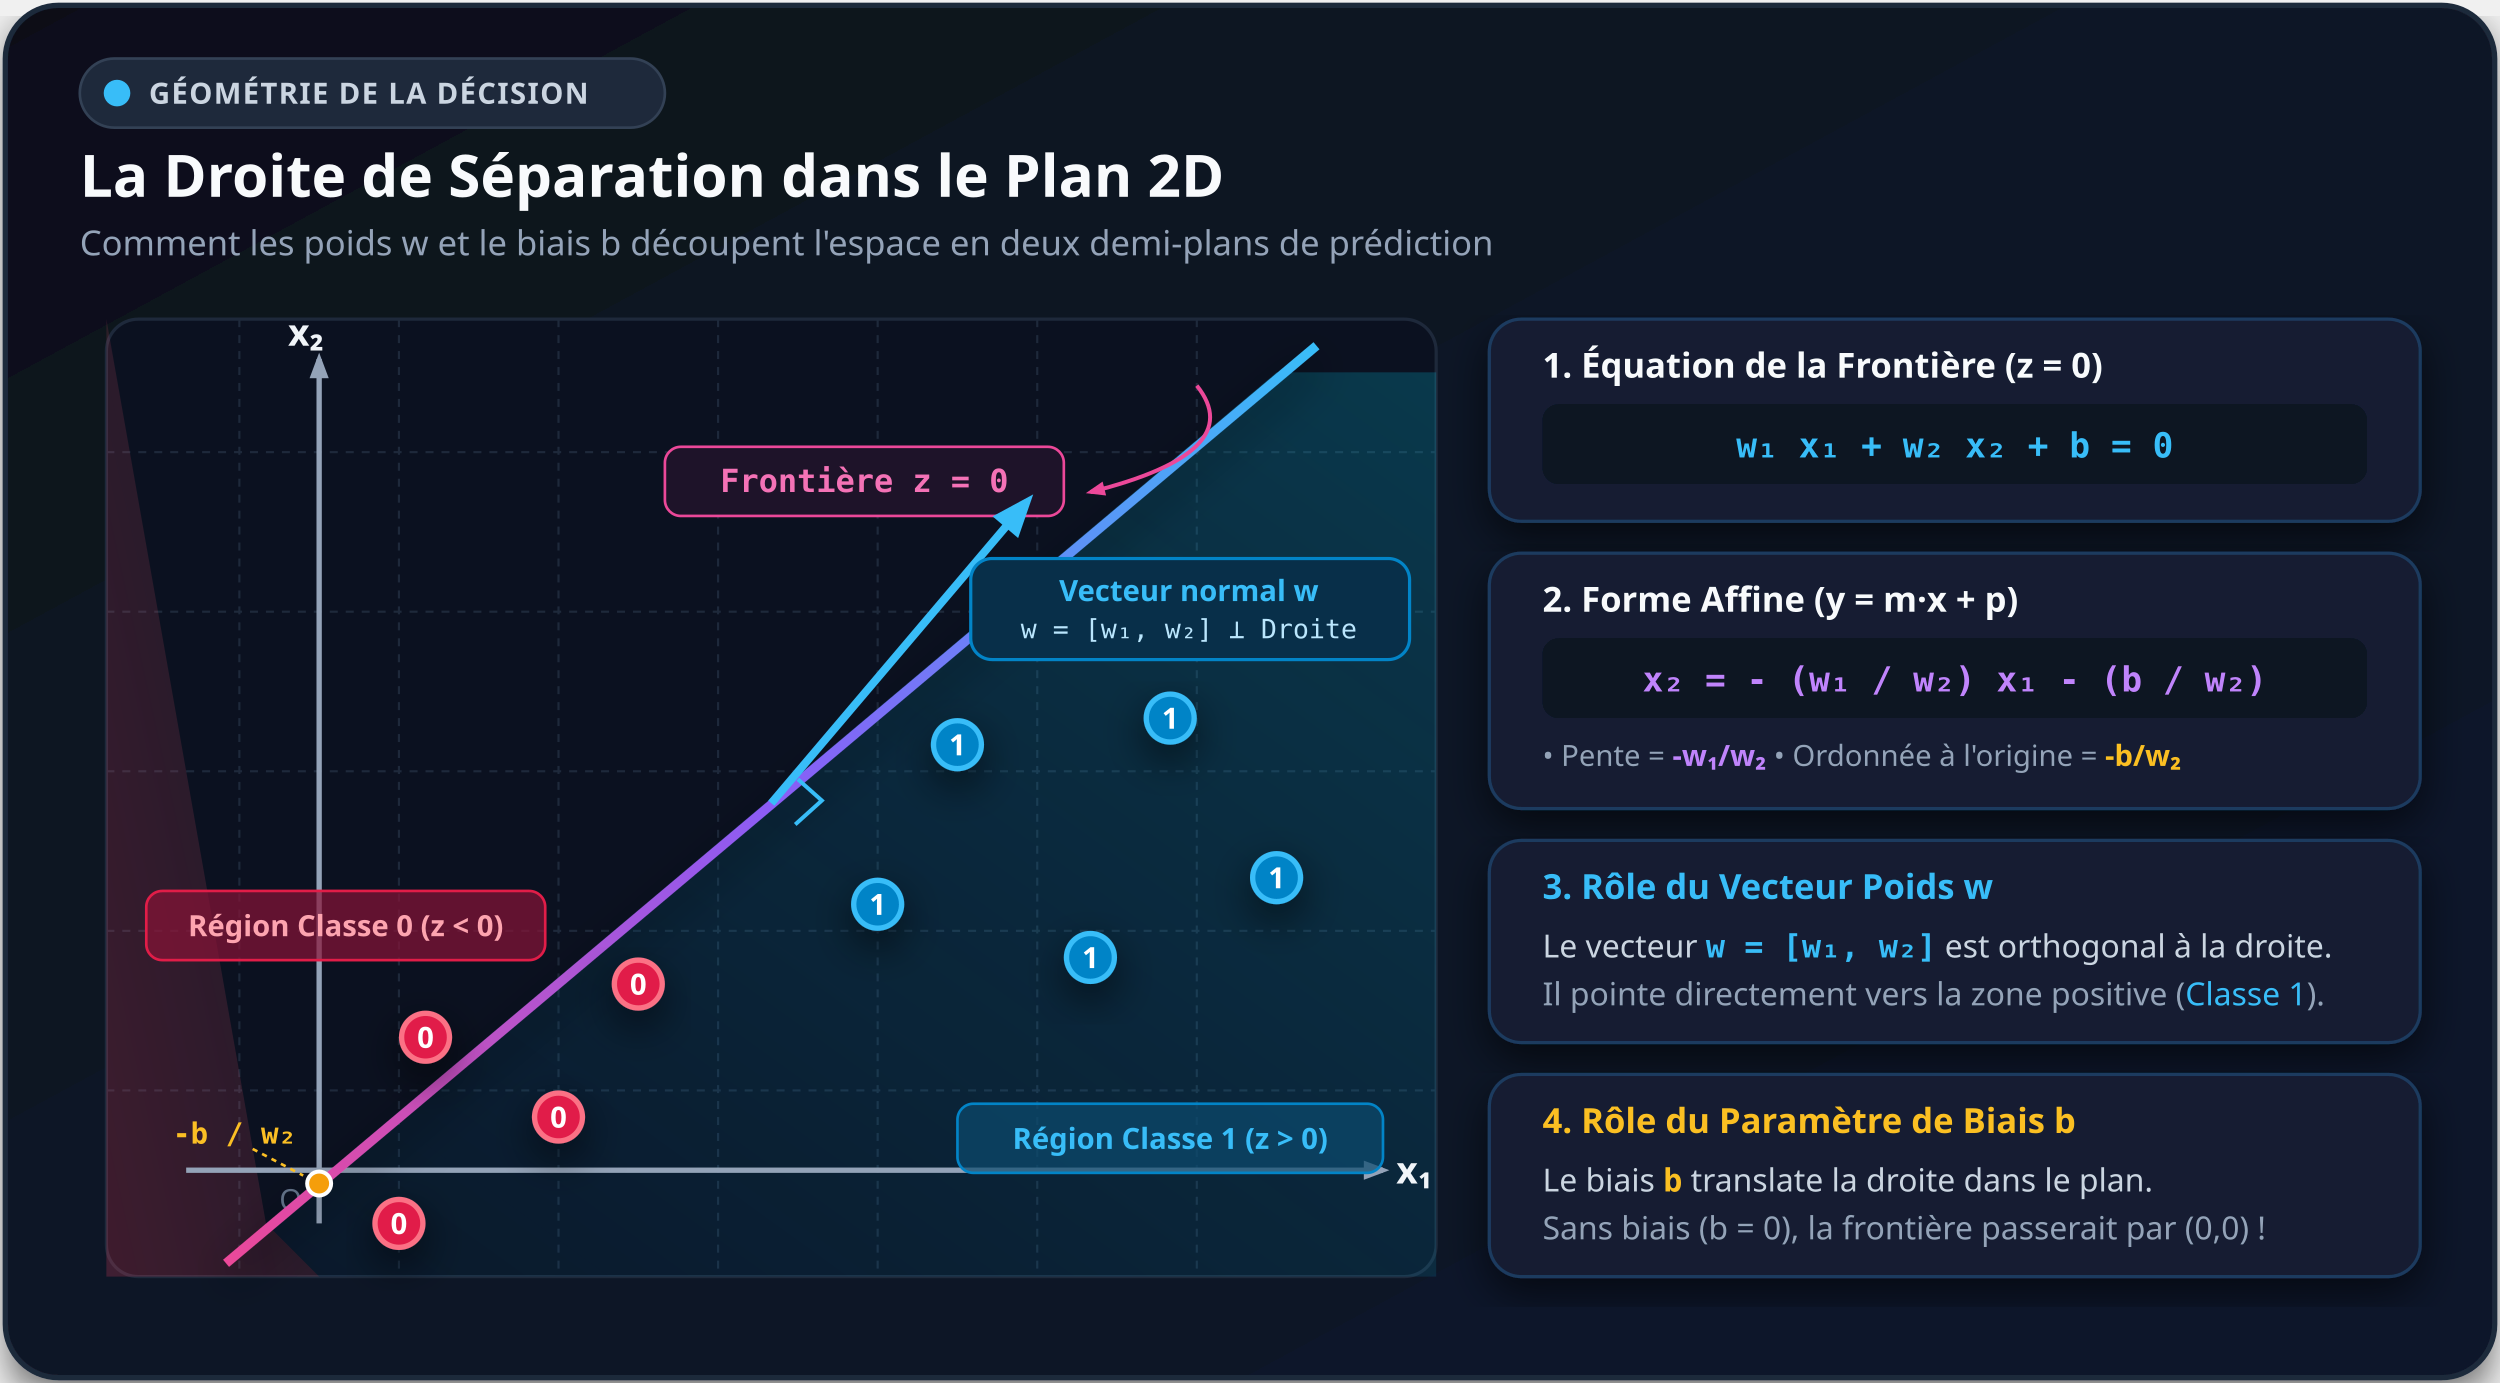
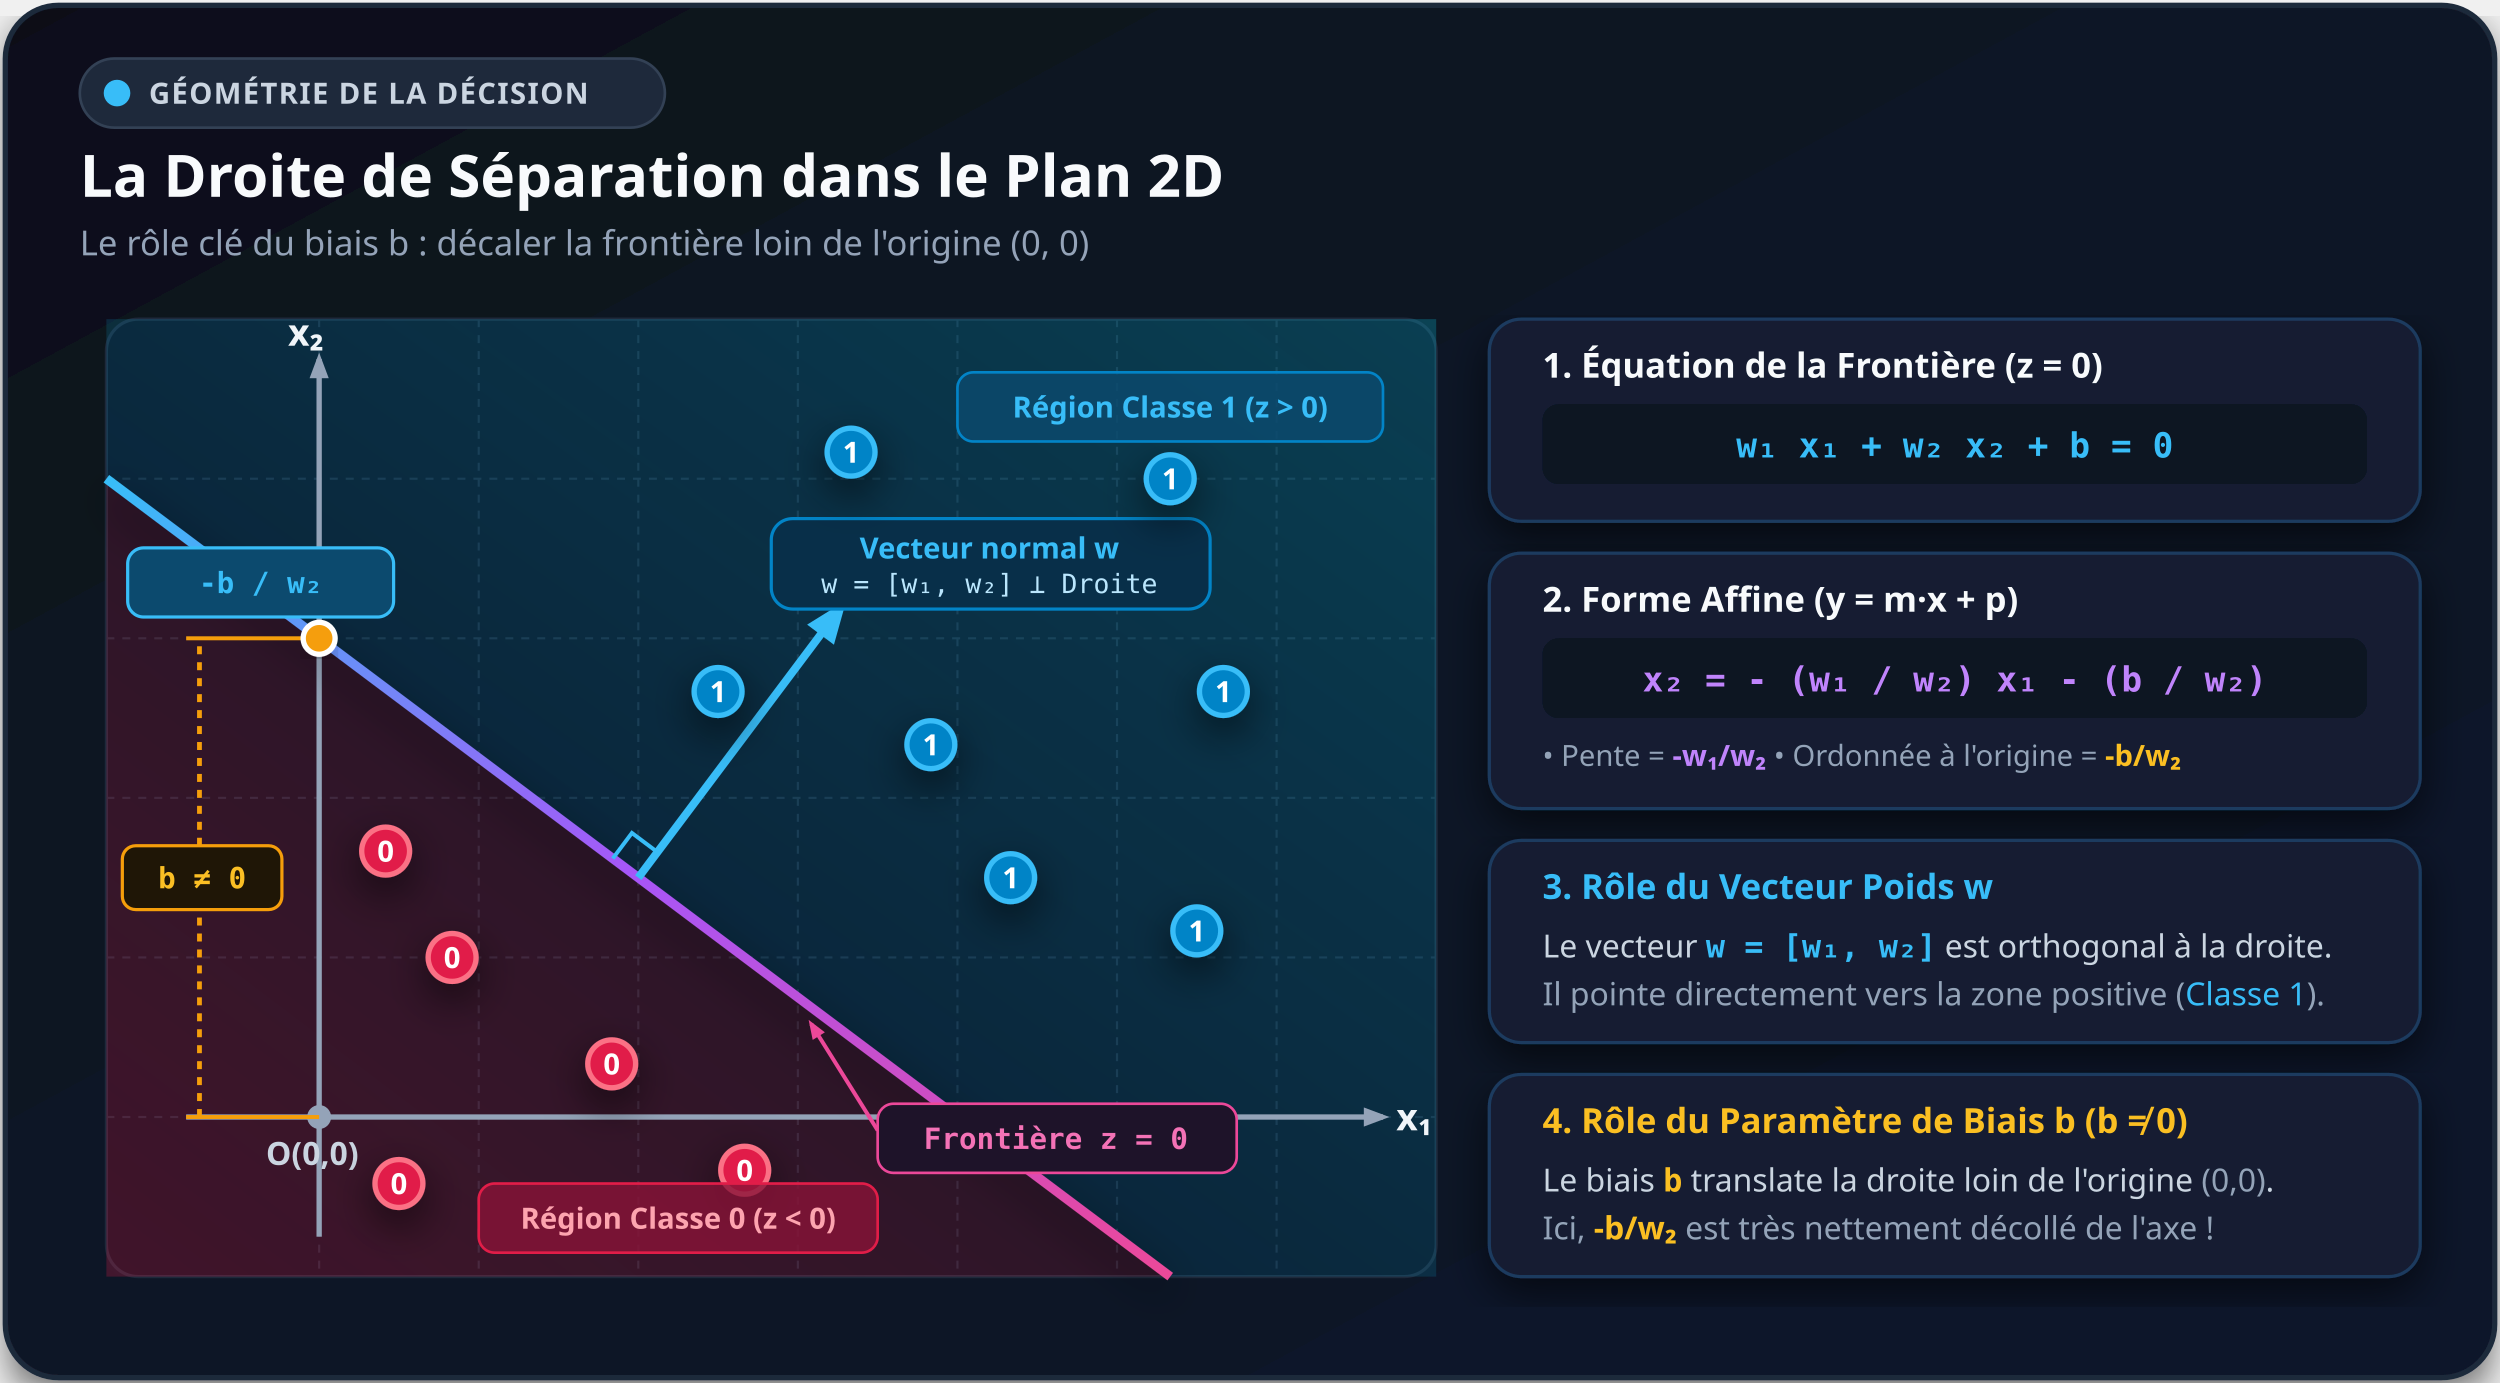
<svg xmlns="http://www.w3.org/2000/svg" viewBox="0 0 940 520" width="100%" height="100%">
  <defs>
    <linearGradient id="geomBgGrad" x1="0%" y1="0%" x2="100%" y2="100%">
      <stop offset="0%" stop-color="#0b0f19" />
      <stop offset="50%" stop-color="#111827" />
      <stop offset="100%" stop-color="#0e172a" />
    </linearGradient>
    <linearGradient id="zonePosGrad" x1="0%" y1="100%" x2="100%" y2="0%">
-       <stop offset="0%" stop-color="#0284c7" stop-opacity="0.05" />
-       <stop offset="100%" stop-color="#06b6d4" stop-opacity="0.25" />
+       <stop offset="0%" stop-color="#0284c7" stop-opacity="0.08" />
+       <stop offset="100%" stop-color="#06b6d4" stop-opacity="0.28" />
    </linearGradient>
-     <linearGradient id="zoneNegGrad" x1="0%" y1="100%" x2="100%" y2="0%">
-       <stop offset="0%" stop-color="#f43f5e" stop-opacity="0.22" />
-       <stop offset="100%" stop-color="#fb7185" stop-opacity="0.04" />
+     <linearGradient id="zoneNegGrad" x1="100%" y1="0%" x2="0%" y2="100%">
+       <stop offset="0%" stop-color="#f43f5e" stop-opacity="0.05" />
+       <stop offset="100%" stop-color="#e11d48" stop-opacity="0.25" />
    </linearGradient>
-     <linearGradient id="lineGrad" x1="0%" y1="100%" x2="100%" y2="0%">
-       <stop offset="0%" stop-color="#ec4899" />
-       <stop offset="50%" stop-color="#8b5cf6" />
-       <stop offset="100%" stop-color="#38bdf8" />
+     <linearGradient id="lineGrad" x1="0%" y1="0%" x2="100%" y2="100%">
+       <stop offset="0%" stop-color="#38bdf8" />
+       <stop offset="50%" stop-color="#a855f7" />
+       <stop offset="100%" stop-color="#ec4899" />
    </linearGradient>
    <filter id="geomShadow" x="-10%" y="-10%" width="120%" height="125%">
      <feDropShadow dx="0" dy="6" stdDeviation="8" flood-color="#000000" flood-opacity="0.6" />
    </filter>
    <marker id="axisArrow" viewBox="0 0 10 10" refX="6" refY="5" markerWidth="6" markerHeight="6" orient="auto-start-reverse">
      <path d="M 0 2 L 8 5 L 0 8 z" fill="#94a3b8" />
    </marker>
    <marker id="normalArrow" viewBox="0 0 10 10" refX="6" refY="5" markerWidth="6" markerHeight="6" orient="auto-start-reverse">
      <path d="M 0 1.5 L 9 5 L 0 8.5 z" fill="#38bdf8" />
    </marker>
    <marker id="pointerArrow" viewBox="0 0 10 10" refX="6" refY="5" markerWidth="6" markerHeight="6" orient="auto-start-reverse">
      <path d="M 0 2 L 8 5 L 0 8 z" fill="#ec4899" />
    </marker>
  </defs>
  <rect x="2" y="2" width="936" height="516" rx="20" fill="url(#geomBgGrad)" stroke="#1e293b" stroke-width="2" filter="url(#geomShadow)" />
  <rect x="30" y="22" width="220" height="26" rx="13" fill="#1e293b" stroke="#334155" stroke-width="1" />
  <circle cx="44" cy="35" r="5" fill="#38bdf8" />
  <text x="56" y="39" font-family="system-ui, sans-serif" font-size="11" font-weight="600" fill="#cbd5e1" letter-spacing="0.5">GÉOMÉTRIE DE LA DÉCISION</text>
  <text x="30" y="74" font-family="system-ui, sans-serif" font-size="22" font-weight="700" fill="#f8fafc">La Droite de Séparation dans le Plan 2D</text>
-   <text x="30" y="96" font-family="system-ui, sans-serif" font-size="13" font-weight="400" fill="#94a3b8">Comment les poids w et le biais b découpent l'espace en deux demi-plans de prédiction</text>
+   <text x="30" y="96" font-family="system-ui, sans-serif" font-size="13" font-weight="400" fill="#94a3b8">Le rôle clé du biais b : décaler la frontière loin de l'origine (0, 0)</text>
  <rect x="40" y="120" width="500" height="360" rx="12" fill="#0b1120" stroke="#1e293b" stroke-width="1.2" />
  <g stroke="#1e293b" stroke-width="0.8" stroke-dasharray="3,3">
-     <line x1="90" y1="120" x2="90" y2="480" />
-     <line x1="150" y1="120" x2="150" y2="480" />
-     <line x1="210" y1="120" x2="210" y2="480" />
-     <line x1="270" y1="120" x2="270" y2="480" />
-     <line x1="330" y1="120" x2="330" y2="480" />
-     <line x1="390" y1="120" x2="390" y2="480" />
-     <line x1="450" y1="120" x2="450" y2="480" />
-     <line x1="40" y1="170" x2="540" y2="170" />
-     <line x1="40" y1="230" x2="540" y2="230" />
-     <line x1="40" y1="290" x2="540" y2="290" />
-     <line x1="40" y1="350" x2="540" y2="350" />
-     <line x1="40" y1="410" x2="540" y2="410" />
+     <line x1="120" y1="120" x2="120" y2="480" />
+     <line x1="180" y1="120" x2="180" y2="480" />
+     <line x1="240" y1="120" x2="240" y2="480" />
+     <line x1="300" y1="120" x2="300" y2="480" />
+     <line x1="360" y1="120" x2="360" y2="480" />
+     <line x1="420" y1="120" x2="420" y2="480" />
+     <line x1="480" y1="120" x2="480" y2="480" />
+     <line x1="40" y1="180" x2="540" y2="180" />
+     <line x1="40" y1="240" x2="540" y2="240" />
+     <line x1="40" y1="300" x2="540" y2="300" />
+     <line x1="40" y1="360" x2="540" y2="360" />
+     <line x1="40" y1="420" x2="540" y2="420" />
  </g>
-   <polygon points="100,460 480,140 540,140 540,120 40,120 40,120 540,120 540,480 120,480" fill="url(#zonePosGrad)" />
-   <polygon points="40,120 100,460 120,480 40,480" fill="url(#zoneNegGrad)" />
-   <line x1="70" y1="440" x2="520" y2="440" stroke="#94a3b8" stroke-width="2" marker-end="url(#axisArrow)" />
-   <text x="525" y="445" font-family="system-ui, sans-serif" font-size="14" font-weight="700" fill="#f1f5f9">x₁</text>
-   <line x1="120" y1="460" x2="120" y2="135" stroke="#94a3b8" stroke-width="2" marker-end="url(#axisArrow)" />
+   <polygon points="40,180 440,480 540,480 540,120 40,120" fill="url(#zonePosGrad)" />
+   <polygon points="40,180 440,480 40,480" fill="url(#zoneNegGrad)" />
+   <line x1="70" y1="420" x2="520" y2="420" stroke="#94a3b8" stroke-width="2" marker-end="url(#axisArrow)" />
+   <text x="525" y="425" font-family="system-ui, sans-serif" font-size="14" font-weight="700" fill="#f1f5f9">x₁</text>
+   <line x1="120" y1="465" x2="120" y2="135" stroke="#94a3b8" stroke-width="2" marker-end="url(#axisArrow)" />
  <text x="115" y="130" font-family="system-ui, sans-serif" font-size="14" font-weight="700" fill="#f1f5f9" text-anchor="middle">x₂</text>
-   <text x="105" y="455" font-family="system-ui, sans-serif" font-size="11" fill="#64748b">O</text>
-   <line x1="85" y1="475" x2="495" y2="130" stroke="url(#lineGrad)" stroke-width="3.5" filter="url(#geomShadow)" />
-   <path d="M 450 145 Q 470 170 410 185" stroke="#ec4899" stroke-width="1.5" fill="none" marker-end="url(#pointerArrow)" />
-   <rect x="250" y="168" width="150" height="26" rx="6" fill="#1e1329" stroke="#ec4899" stroke-width="1" />
-   <text x="325" y="185" font-family="Consolas, monospace" font-size="12" font-weight="700" fill="#f472b6" text-anchor="middle">Frontière z = 0</text>
-   <circle cx="120" cy="445" r="4.5" fill="#f59e0b" stroke="#ffffff" stroke-width="1.5" />
-   <text x="65" y="430" font-family="Consolas, monospace" font-size="11" font-weight="600" fill="#fbbf24">-b / w₂</text>
-   <line x1="95" y1="432" x2="114" y2="442" stroke="#fbbf24" stroke-width="1" stroke-dasharray="2,2" />
-   <line x1="290" y1="302" x2="385" y2="190" stroke="#38bdf8" stroke-width="3" marker-end="url(#normalArrow)" />
-   <path d="M 300 293 L 309 301 L 299 310" stroke="#38bdf8" stroke-width="1.5" fill="none" />
-   <rect x="365" y="210" width="165" height="38" rx="8" fill="#082f49" stroke="#0284c7" stroke-width="1.2" />
-   <text x="447" y="226" font-family="system-ui, sans-serif" font-size="11" font-weight="700" fill="#38bdf8" text-anchor="middle">Vecteur normal w</text>
-   <text x="447" y="240" font-family="Consolas, monospace" font-size="10" fill="#bae6fd" text-anchor="middle">w = [w₁, w₂] ⊥ Droite</text>
+   <circle cx="120" cy="420" r="4.5" fill="#94a3b8" />
+   <text x="100" y="438" font-family="system-ui, sans-serif" font-size="12" font-weight="700" fill="#cbd5e1">O(0,0)</text>
+   <line x1="40" y1="180" x2="440" y2="480" stroke="url(#lineGrad)" stroke-width="3.5" filter="url(#geomShadow)" />
+   <path d="M 330 425 L 305 385" stroke="#ec4899" stroke-width="1.5" fill="none" marker-end="url(#pointerArrow)" />
+   <rect x="330" y="415" width="135" height="26" rx="6" fill="#1e1329" stroke="#ec4899" stroke-width="1" />
+   <text x="397" y="432" font-family="Consolas, monospace" font-size="11" font-weight="700" fill="#f472b6" text-anchor="middle">Frontière z = 0</text>
+   <line x1="75" y1="420" x2="75" y2="240" stroke="#f59e0b" stroke-width="1.8" stroke-dasharray="3,3" />
+   <line x1="70" y1="420" x2="120" y2="420" stroke="#f59e0b" stroke-width="1.5" />
+   <line x1="70" y1="240" x2="120" y2="240" stroke="#f59e0b" stroke-width="1.5" />
+   <rect x="46" y="318" width="60" height="24" rx="5" fill="#1f1606" stroke="#f59e0b" stroke-width="1.2" />
+   <text x="76" y="334" font-family="Consolas, monospace" font-size="11" font-weight="800" fill="#fbbf24" text-anchor="middle">b ≠ 0</text>
+   <circle cx="120" cy="240" r="6" fill="#f59e0b" stroke="#ffffff" stroke-width="2" filter="url(#geomShadow)" />
+   <rect x="48" y="206" width="100" height="26" rx="6" fill="#0c4a6e" stroke="#38bdf8" stroke-width="1.2" />
+   <text x="98" y="223" font-family="Consolas, monospace" font-size="11" font-weight="800" fill="#38bdf8" text-anchor="middle">-b / w₂</text>
+   <line x1="240" y1="330" x2="315" y2="230" stroke="#38bdf8" stroke-width="3" marker-end="url(#normalArrow)" />
+   <path d="M 230.4 322.8 L 237.6 313.2 L 247.2 320.4" stroke="#38bdf8" stroke-width="1.5" fill="none" />
+   <rect x="290" y="195" width="165" height="34" rx="8" fill="#082f49" stroke="#0284c7" stroke-width="1.2" />
+   <text x="372" y="210" font-family="system-ui, sans-serif" font-size="11" font-weight="700" fill="#38bdf8" text-anchor="middle">Vecteur normal w</text>
+   <text x="372" y="223" font-family="Consolas, monospace" font-size="10" fill="#bae6fd" text-anchor="middle">w = [w₁, w₂] ⊥ Droite</text>
  <g filter="url(#geomShadow)">
-     <circle cx="360" cy="280" r="9" fill="#0284c7" stroke="#38bdf8" stroke-width="2" />
-     <text x="360" y="284" font-family="system-ui, sans-serif" font-size="11" font-weight="800" fill="#ffffff" text-anchor="middle">1</text>
-     <circle cx="440" cy="270" r="9" fill="#0284c7" stroke="#38bdf8" stroke-width="2" />
-     <text x="440" y="274" font-family="system-ui, sans-serif" font-size="11" font-weight="800" fill="#ffffff" text-anchor="middle">1</text>
-     <circle cx="480" cy="330" r="9" fill="#0284c7" stroke="#38bdf8" stroke-width="2" />
-     <text x="480" y="334" font-family="system-ui, sans-serif" font-size="11" font-weight="800" fill="#ffffff" text-anchor="middle">1</text>
-     <circle cx="410" cy="360" r="9" fill="#0284c7" stroke="#38bdf8" stroke-width="2" />
-     <text x="410" y="364" font-family="system-ui, sans-serif" font-size="11" font-weight="800" fill="#ffffff" text-anchor="middle">1</text>
-     <circle cx="330" cy="340" r="9" fill="#0284c7" stroke="#38bdf8" stroke-width="2" />
-     <text x="330" y="344" font-family="system-ui, sans-serif" font-size="11" font-weight="800" fill="#ffffff" text-anchor="middle">1</text>
+     <circle cx="270" cy="260" r="9" fill="#0284c7" stroke="#38bdf8" stroke-width="2" />
+     <text x="270" y="264" font-family="system-ui, sans-serif" font-size="11" font-weight="800" fill="#ffffff" text-anchor="middle">1</text>
+     <circle cx="350" cy="280" r="9" fill="#0284c7" stroke="#38bdf8" stroke-width="2" />
+     <text x="350" y="284" font-family="system-ui, sans-serif" font-size="11" font-weight="800" fill="#ffffff" text-anchor="middle">1</text>
+     <circle cx="440" cy="180" r="9" fill="#0284c7" stroke="#38bdf8" stroke-width="2" />
+     <text x="440" y="184" font-family="system-ui, sans-serif" font-size="11" font-weight="800" fill="#ffffff" text-anchor="middle">1</text>
+     <circle cx="460" cy="260" r="9" fill="#0284c7" stroke="#38bdf8" stroke-width="2" />
+     <text x="460" y="264" font-family="system-ui, sans-serif" font-size="11" font-weight="800" fill="#ffffff" text-anchor="middle">1</text>
+     <circle cx="380" cy="330" r="9" fill="#0284c7" stroke="#38bdf8" stroke-width="2" />
+     <text x="380" y="334" font-family="system-ui, sans-serif" font-size="11" font-weight="800" fill="#ffffff" text-anchor="middle">1</text>
+     <circle cx="450" cy="350" r="9" fill="#0284c7" stroke="#38bdf8" stroke-width="2" />
+     <text x="450" y="354" font-family="system-ui, sans-serif" font-size="11" font-weight="800" fill="#ffffff" text-anchor="middle">1</text>
+     <circle cx="320" cy="170" r="9" fill="#0284c7" stroke="#38bdf8" stroke-width="2" />
+     <text x="320" y="174" font-family="system-ui, sans-serif" font-size="11" font-weight="800" fill="#ffffff" text-anchor="middle">1</text>
  </g>
  <g filter="url(#geomShadow)">
-     <circle cx="160" cy="390" r="9" fill="#e11d48" stroke="#fb7185" stroke-width="2" />
-     <text x="160" y="394" font-family="system-ui, sans-serif" font-size="11" font-weight="800" fill="#ffffff" text-anchor="middle">0</text>
-     <circle cx="210" cy="420" r="9" fill="#e11d48" stroke="#fb7185" stroke-width="2" />
-     <text x="210" y="424" font-family="system-ui, sans-serif" font-size="11" font-weight="800" fill="#ffffff" text-anchor="middle">0</text>
-     <circle cx="150" cy="460" r="9" fill="#e11d48" stroke="#fb7185" stroke-width="2" />
-     <text x="150" y="464" font-family="system-ui, sans-serif" font-size="11" font-weight="800" fill="#ffffff" text-anchor="middle">0</text>
-     <circle cx="240" cy="370" r="9" fill="#e11d48" stroke="#fb7185" stroke-width="2" />
-     <text x="240" y="374" font-family="system-ui, sans-serif" font-size="11" font-weight="800" fill="#ffffff" text-anchor="middle">0</text>
+     <circle cx="170" cy="360" r="9" fill="#e11d48" stroke="#fb7185" stroke-width="2" />
+     <text x="170" y="364" font-family="system-ui, sans-serif" font-size="11" font-weight="800" fill="#ffffff" text-anchor="middle">0</text>
+     <circle cx="230" cy="400" r="9" fill="#e11d48" stroke="#fb7185" stroke-width="2" />
+     <text x="230" y="404" font-family="system-ui, sans-serif" font-size="11" font-weight="800" fill="#ffffff" text-anchor="middle">0</text>
+     <circle cx="150" cy="445" r="9" fill="#e11d48" stroke="#fb7185" stroke-width="2" />
+     <text x="150" y="449" font-family="system-ui, sans-serif" font-size="11" font-weight="800" fill="#ffffff" text-anchor="middle">0</text>
+     <circle cx="280" cy="440" r="9" fill="#e11d48" stroke="#fb7185" stroke-width="2" />
+     <text x="280" y="444" font-family="system-ui, sans-serif" font-size="11" font-weight="800" fill="#ffffff" text-anchor="middle">0</text>
+     <circle cx="145" cy="320" r="9" fill="#e11d48" stroke="#fb7185" stroke-width="2" />
+     <text x="145" y="324" font-family="system-ui, sans-serif" font-size="11" font-weight="800" fill="#ffffff" text-anchor="middle">0</text>
  </g>
-   <rect x="360" y="415" width="160" height="26" rx="6" fill="#0c4a6e" fill-opacity="0.7" stroke="#0284c7" stroke-width="1" />
-   <text x="440" y="432" font-family="system-ui, sans-serif" font-size="11" font-weight="700" fill="#38bdf8" text-anchor="middle">Région Classe 1 (z &gt; 0)</text>
-   <rect x="55" y="335" width="150" height="26" rx="6" fill="#881337" fill-opacity="0.7" stroke="#e11d48" stroke-width="1" />
-   <text x="130" y="352" font-family="system-ui, sans-serif" font-size="11" font-weight="700" fill="#fda4af" text-anchor="middle">Région Classe 0 (z &lt; 0)</text>
+   <rect x="360" y="140" width="160" height="26" rx="6" fill="#0c4a6e" fill-opacity="0.8" stroke="#0284c7" stroke-width="1" />
+   <text x="440" y="157" font-family="system-ui, sans-serif" font-size="11" font-weight="700" fill="#38bdf8" text-anchor="middle">Région Classe 1 (z &gt; 0)</text>
+   <rect x="180" y="445" width="150" height="26" rx="6" fill="#881337" fill-opacity="0.8" stroke="#e11d48" stroke-width="1" />
+   <text x="255" y="462" font-family="system-ui, sans-serif" font-size="11" font-weight="700" fill="#fda4af" text-anchor="middle">Région Classe 0 (z &lt; 0)</text>
  <g filter="url(#geomShadow)">
    <rect x="560" y="120" width="350" height="76" rx="12" fill="#131d31" stroke="#1e3a5f" stroke-width="1.2" />
    <text x="580" y="142" font-family="system-ui, sans-serif" font-size="13" font-weight="700" fill="#f8fafc">1. Équation de la Frontière (z = 0)</text>
    <rect x="580" y="152" width="310" height="30" rx="6" fill="#0b1220" />
    <text x="735" y="172" font-family="Consolas, monospace" font-size="13" font-weight="700" fill="#38bdf8" text-anchor="middle">w₁ x₁ + w₂ x₂ + b = 0</text>
  </g>
  <g filter="url(#geomShadow)">
    <rect x="560" y="208" width="350" height="96" rx="12" fill="#131d31" stroke="#1e3a5f" stroke-width="1.2" />
    <text x="580" y="230" font-family="system-ui, sans-serif" font-size="13" font-weight="700" fill="#f8fafc">2. Forme Affine (y = m·x + p)</text>
    <rect x="580" y="240" width="310" height="30" rx="6" fill="#0b1220" />
    <text x="735" y="260" font-family="Consolas, monospace" font-size="13" font-weight="700" fill="#c084fc" text-anchor="middle">x₂ = - (w₁ / w₂) x₁ - (b / w₂)</text>
    <text x="580" y="288" font-family="system-ui, sans-serif" font-size="11" fill="#94a3b8">• Pente = <tspan fill="#c084fc" font-weight="600">-w₁/w₂</tspan>   • Ordonnée à l'origine = <tspan fill="#fbbf24" font-weight="600">-b/w₂</tspan>
    </text>
  </g>
  <g filter="url(#geomShadow)">
    <rect x="560" y="316" width="350" height="76" rx="12" fill="#131d31" stroke="#1e3a5f" stroke-width="1.2" />
    <text x="580" y="338" font-family="system-ui, sans-serif" font-size="13" font-weight="700" fill="#38bdf8">3. Rôle du Vecteur Poids w</text>
    <text x="580" y="360" font-family="system-ui, sans-serif" font-size="12" fill="#cbd5e1">Le vecteur <tspan font-family="Consolas" font-weight="700" fill="#38bdf8">w = [w₁, w₂]</tspan> est orthogonal à la droite.</text>
    <text x="580" y="378" font-family="system-ui, sans-serif" font-size="12" fill="#94a3b8">Il pointe directement vers la zone positive (<tspan fill="#38bdf8">Classe 1</tspan>).</text>
  </g>
  <g filter="url(#geomShadow)">
    <rect x="560" y="404" width="350" height="76" rx="12" fill="#131d31" stroke="#1e3a5f" stroke-width="1.2" />
-     <text x="580" y="426" font-family="system-ui, sans-serif" font-size="13" font-weight="700" fill="#fbbf24">4. Rôle du Paramètre de Biais b</text>
-     <text x="580" y="448" font-family="system-ui, sans-serif" font-size="12" fill="#cbd5e1">Le biais <tspan font-family="Consolas" font-weight="700" fill="#fbbf24">b</tspan> translate la droite dans le plan.</text>
-     <text x="580" y="466" font-family="system-ui, sans-serif" font-size="12" fill="#94a3b8">Sans biais (b = 0), la frontière passerait par (0,0) !</text>
+     <text x="580" y="426" font-family="system-ui, sans-serif" font-size="13" font-weight="700" fill="#fbbf24">4. Rôle du Paramètre de Biais b (b ≠ 0)</text>
+     <text x="580" y="448" font-family="system-ui, sans-serif" font-size="12" fill="#cbd5e1">Le biais <tspan font-family="Consolas" font-weight="700" fill="#fbbf24">b</tspan> translate la droite loin de l'origine <tspan fill="#94a3b8">(0,0)</tspan>.</text>
+     <text x="580" y="466" font-family="system-ui, sans-serif" font-size="12" fill="#94a3b8">Ici, <tspan fill="#fbbf24" font-weight="600">-b/w₂</tspan> est très nettement décollé de l'axe !</text>
  </g>
</svg>
